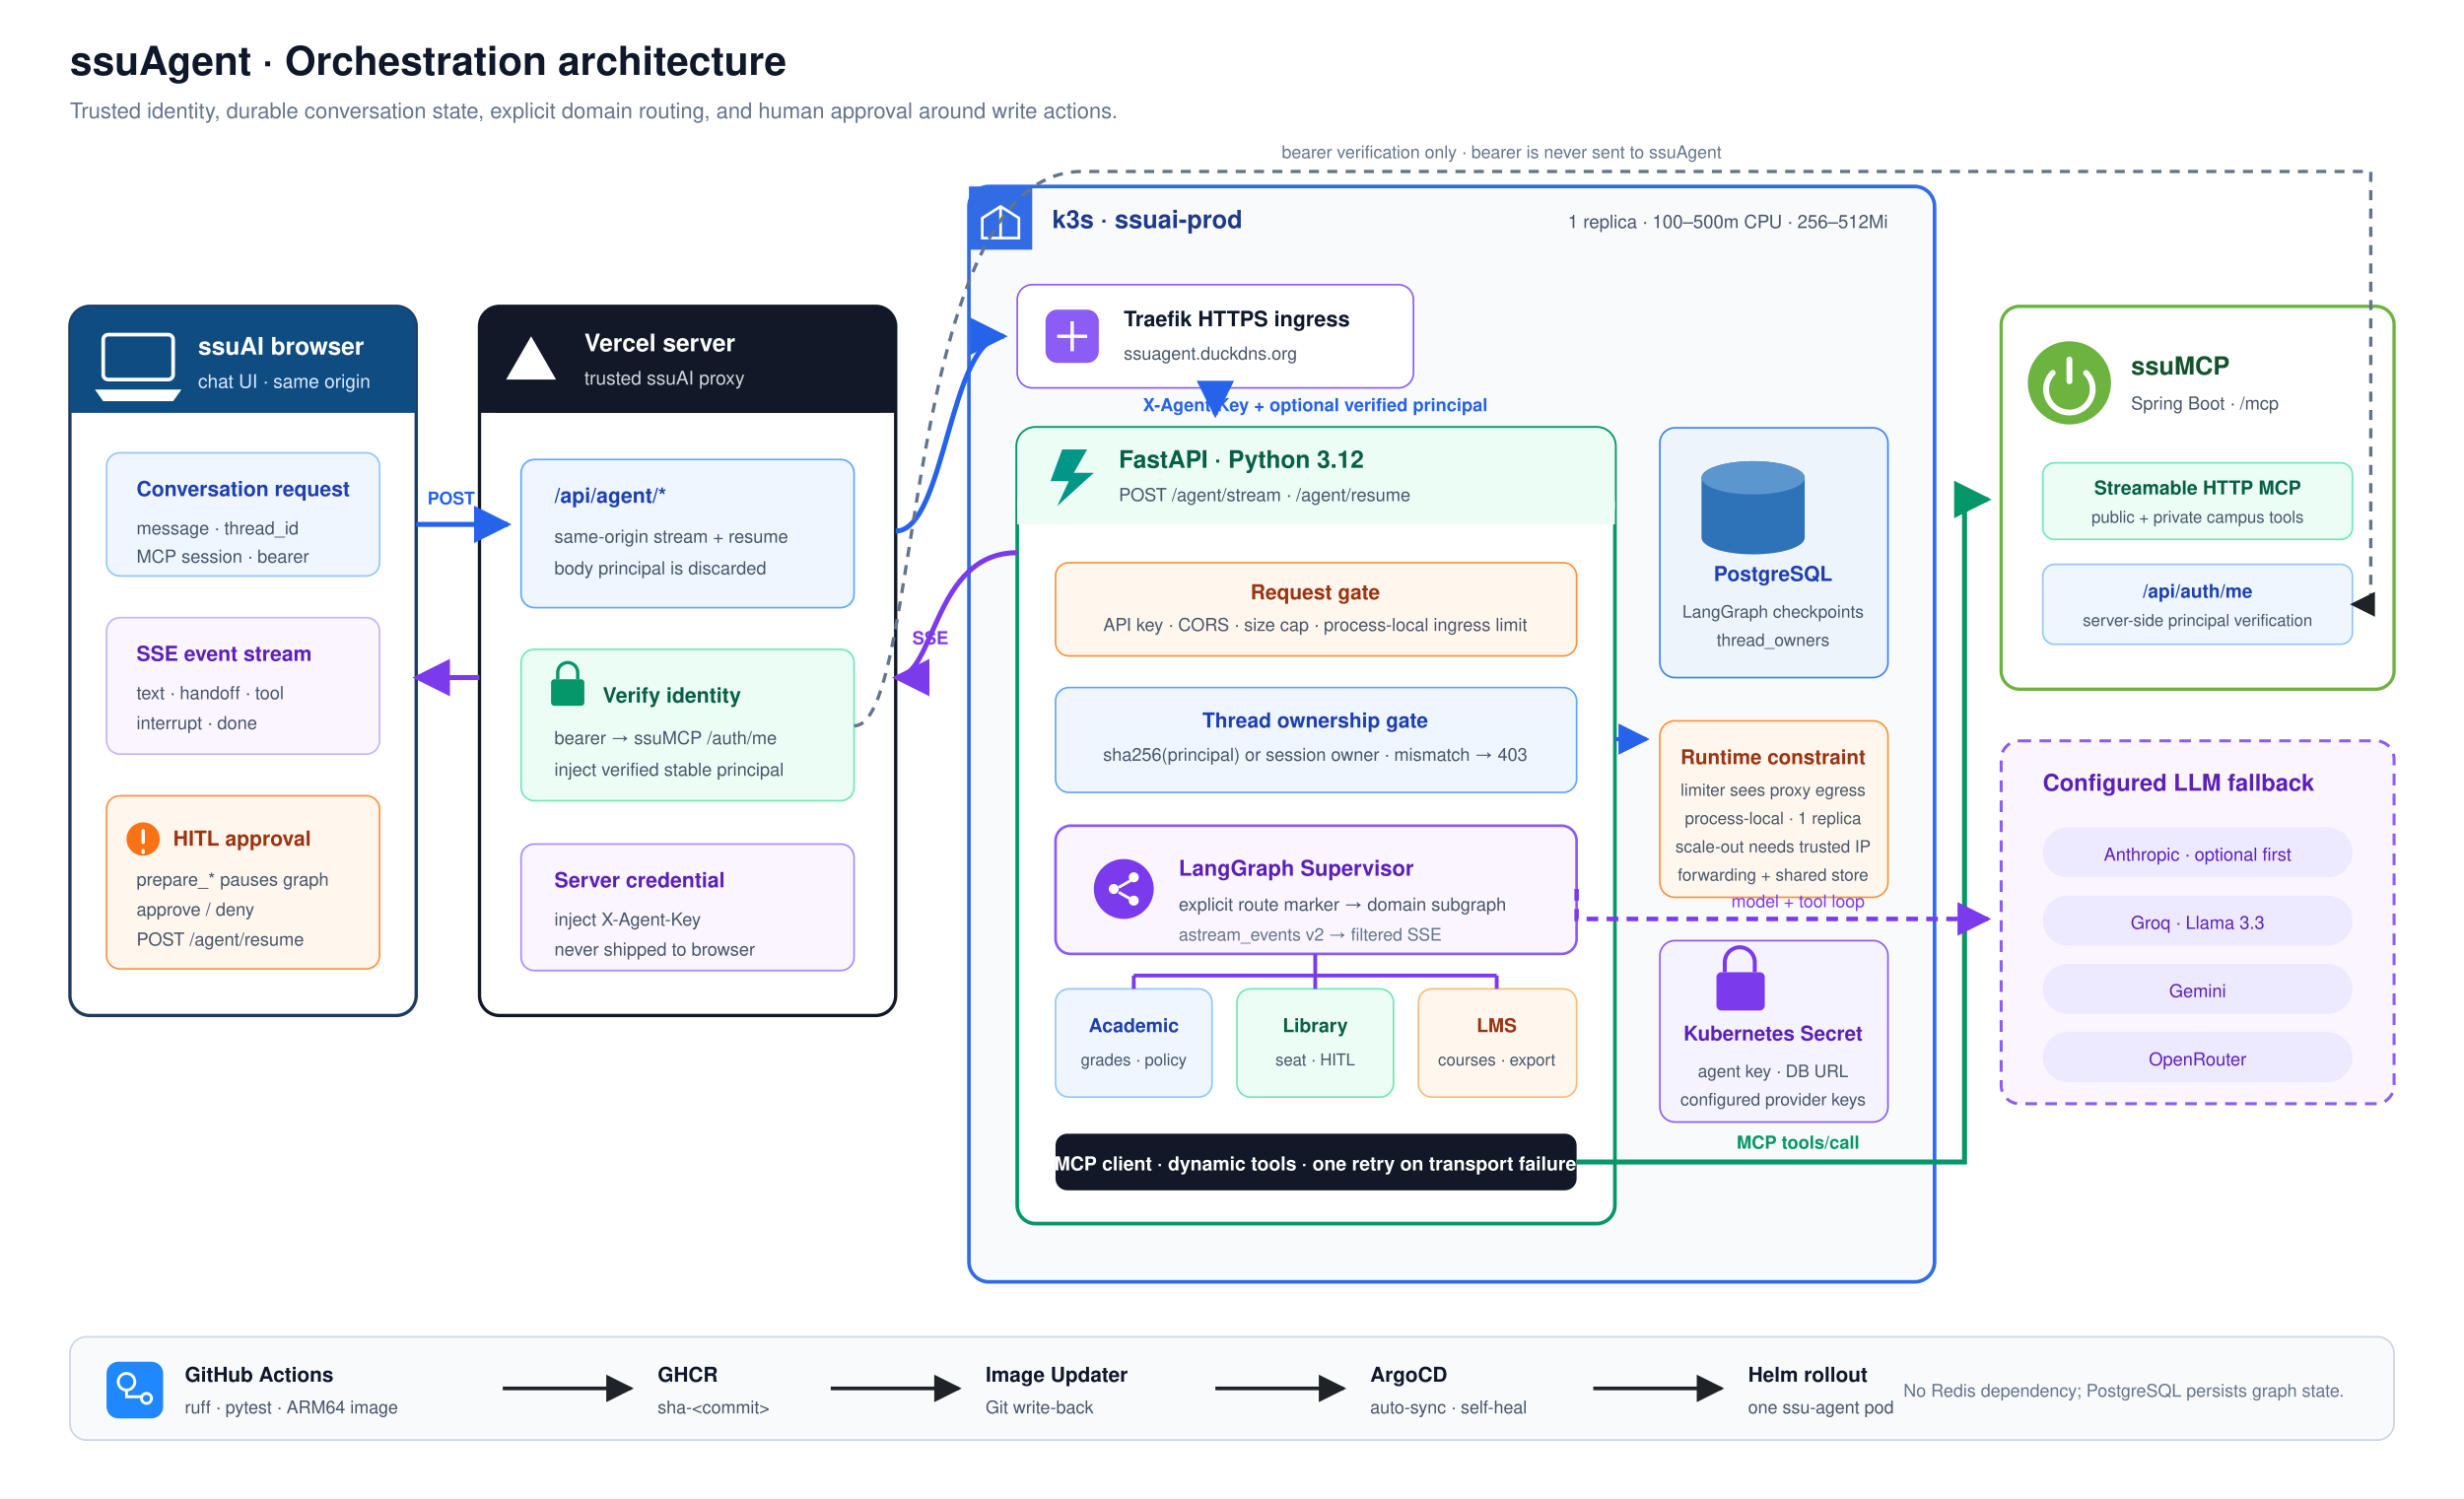
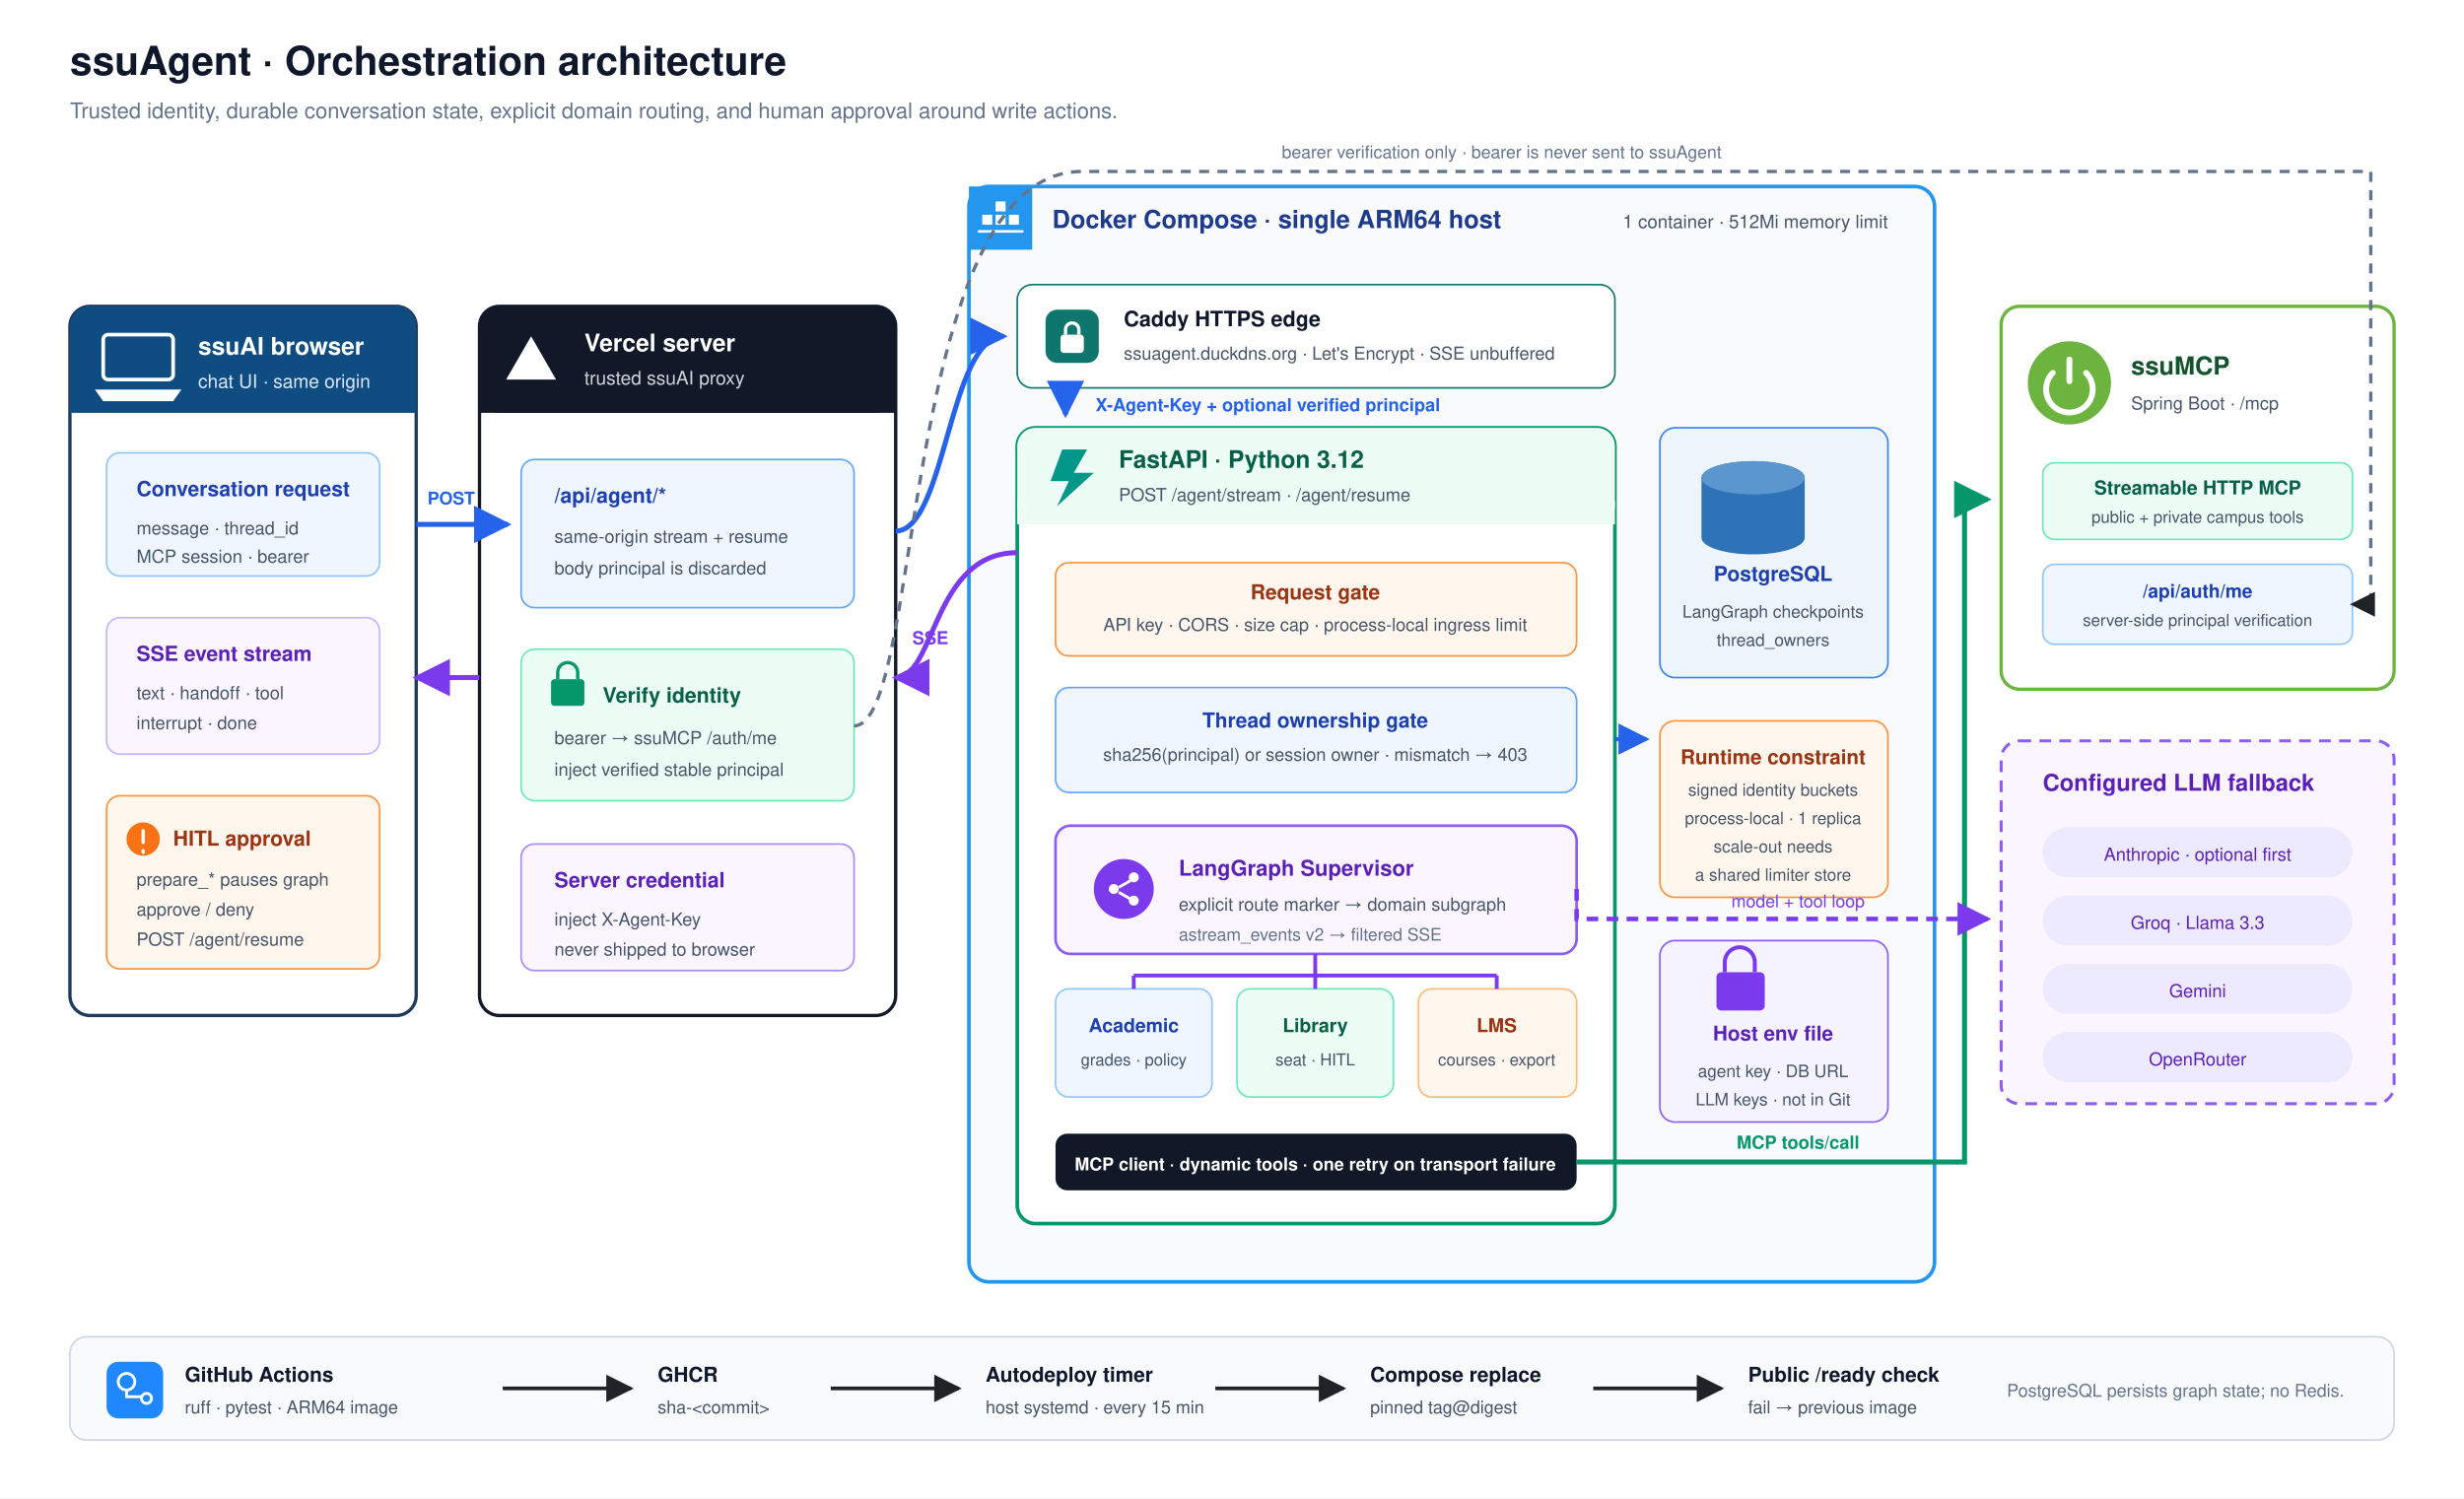
<svg xmlns="http://www.w3.org/2000/svg" viewBox="0 0 1480 900" role="img" aria-labelledby="title desc" font-family="-apple-system, BlinkMacSystemFont, 'Segoe UI', 'Noto Sans KR', Helvetica, Arial, sans-serif">
  <defs>
    <marker id="arrow" viewBox="0 0 10 10" refX="9" refY="5" markerWidth="7.5" markerHeight="7.5" orient="auto-start-reverse">
      <path d="M0 0 L10 5 L0 10 z" fill="#1f2328" />
    </marker>
    <marker id="arrowBlue" viewBox="0 0 10 10" refX="9" refY="5" markerWidth="7.5" markerHeight="7.5" orient="auto-start-reverse">
      <path d="M0 0 L10 5 L0 10 z" fill="#2563eb" />
    </marker>
    <marker id="arrowPurple" viewBox="0 0 10 10" refX="9" refY="5" markerWidth="7.5" markerHeight="7.5" orient="auto-start-reverse">
      <path d="M0 0 L10 5 L0 10 z" fill="#7c3aed" />
    </marker>
    <marker id="arrowGreen" viewBox="0 0 10 10" refX="9" refY="5" markerWidth="7.5" markerHeight="7.5" orient="auto-start-reverse">
      <path d="M0 0 L10 5 L0 10 z" fill="#059669" />
    </marker>
  </defs>
  <rect width="1480" height="900" fill="#ffffff" />
  <text x="42" y="45" font-size="24" font-weight="750" fill="#0f172a">ssuAgent · Orchestration architecture</text>
  <text x="42" y="71" font-size="13" fill="#64748b">Trusted identity, durable conversation state, explicit domain routing, and human approval around write actions.</text>
  <g>
    <rect x="42" y="184" width="208" height="426" rx="12" fill="#ffffff" stroke="#1e3a5f" stroke-width="2" />
    <path d="M42 196 a12 12 0 0 1 12 -12 h184 a12 12 0 0 1 12 12 v52 H42 z" fill="#0f4c81" />
    <rect x="62" y="201" width="42" height="27" rx="3" fill="none" stroke="#ffffff" stroke-width="2.2" />
    <path d="M57 234 h52 l-5 7 H62 z" fill="#ffffff" />
    <text x="119" y="213" font-size="14.5" font-weight="700" fill="#ffffff">ssuAI browser</text>
    <text x="119" y="233" font-size="11.3" fill="#dbeafe">chat UI · same origin</text>
    <rect x="64" y="272" width="164" height="74" rx="8" fill="#eff6ff" stroke="#93c5fd" />
    <text x="82" y="298" font-size="12.5" font-weight="700" fill="#1e40af">Conversation request</text>
    <text x="82" y="321" font-size="10.8" fill="#475569">message · thread_id</text>
    <text x="82" y="338" font-size="10.8" fill="#475569">MCP session · bearer</text>
    <rect x="64" y="371" width="164" height="82" rx="8" fill="#faf5ff" stroke="#c4b5fd" />
    <text x="82" y="397" font-size="12.5" font-weight="700" fill="#5b21b6">SSE event stream</text>
    <text x="82" y="420" font-size="10.8" fill="#475569">text · handoff · tool</text>
    <text x="82" y="438" font-size="10.8" fill="#475569">interrupt · done</text>
    <rect x="64" y="478" width="164" height="104" rx="8" fill="#fff7ed" stroke="#fb923c" />
    <circle cx="86" cy="504" r="10" fill="#f97316" />
    <path d="M86 499 v7 M86 511 v1" stroke="#ffffff" stroke-width="2" stroke-linecap="round" />
    <text x="104" y="508" font-size="12.5" font-weight="700" fill="#9a3412">HITL approval</text>
    <text x="82" y="532" font-size="10.8" fill="#475569">prepare_* pauses graph</text>
    <text x="82" y="550" font-size="10.8" fill="#475569">approve / deny</text>
    <text x="82" y="568" font-size="10.8" fill="#475569">POST /agent/resume</text>
  </g>
  <g>
    <rect x="288" y="184" width="250" height="426" rx="12" fill="#ffffff" stroke="#111827" stroke-width="2" />
    <rect x="288" y="184" width="250" height="64" rx="12" fill="#111827" />
    <rect x="288" y="232" width="250" height="16" fill="#111827" />
    <path d="M319 202 l15 26 h-30 z" fill="#ffffff" />
    <text x="351" y="211" font-size="14.5" font-weight="700" fill="#ffffff">Vercel server</text>
    <text x="351" y="231" font-size="11.3" fill="#d1d5db">trusted ssuAI proxy</text>
    <rect x="313" y="276" width="200" height="89" rx="8" fill="#eff6ff" stroke="#60a5fa" />
    <text x="333" y="302" font-size="12.6" font-weight="700" fill="#1e40af">/api/agent/*</text>
    <text x="333" y="326" font-size="10.8" fill="#475569">same-origin stream + resume</text>
    <text x="333" y="345" font-size="10.8" fill="#475569">body principal is discarded</text>
    <rect x="313" y="390" width="200" height="91" rx="8" fill="#ecfdf5" stroke="#6ee7b7" />
    <rect x="331" y="408" width="20" height="16" rx="2" fill="#059669" />
    <path d="M335 408 v-4 a6 6 0 0 1 12 0 v4" fill="none" stroke="#059669" stroke-width="2" />
    <text x="362" y="422" font-size="12.6" font-weight="700" fill="#065f46">Verify identity</text>
    <text x="333" y="447" font-size="10.8" fill="#475569">bearer → ssuMCP /auth/me</text>
    <text x="333" y="466" font-size="10.8" fill="#475569">inject verified stable principal</text>
    <rect x="313" y="507" width="200" height="76" rx="8" fill="#faf5ff" stroke="#a78bfa" />
    <text x="333" y="533" font-size="12.6" font-weight="700" fill="#5b21b6">Server credential</text>
    <text x="333" y="556" font-size="10.8" fill="#475569">inject X-Agent-Key</text>
    <text x="333" y="574" font-size="10.8" fill="#475569">never shipped to browser</text>
  </g>
  <g>
-     <rect x="582" y="112" width="580" height="658" rx="12" fill="#f8fafc" stroke="#326ce5" stroke-width="2.2" />
-     <rect x="582" y="112" width="38" height="38" fill="#326ce5" />
-     <path d="M590 131 l11 -7 11 7 v12 h-22 z M601 124 v19" fill="none" stroke="#ffffff" stroke-width="1.6" />
-     <text x="632" y="137" font-size="15" font-weight="700" fill="#1e3a8a">k3s · ssuai-prod</text>
-     <text x="1134" y="137" text-anchor="end" font-size="11" fill="#475569">1 replica · 100–500m CPU · 256–512Mi</text>
-     <rect x="611" y="171" width="238" height="62" rx="9" fill="#ffffff" stroke="#8b5cf6" />
-     <rect x="628" y="186" width="32" height="32" rx="7" fill="#8b5cf6" />
-     <path d="M635 202 h18 M644 193 v18" stroke="#ffffff" stroke-width="2" />
-     <text x="675" y="196" font-size="12.8" font-weight="700" fill="#0f172a">Traefik HTTPS ingress</text>
-     <text x="675" y="216" font-size="10.7" fill="#475569">ssuagent.duckdns.org</text>
+     <rect x="582" y="112" width="580" height="658" rx="12" fill="#f8fafc" stroke="#2496ed" stroke-width="2.2" />
+     <rect x="582" y="112" width="38" height="38" fill="#2496ed" />
+     <path d="M590 129 h6 v6 h-6 z M598 129 h6 v6 h-6 z M606 129 h6 v6 h-6 z M598 121 h6 v6 h-6 z" fill="#ffffff" />
+     <path d="M588 139 h26" stroke="#ffffff" stroke-width="1.6" stroke-linecap="round" />
+     <text x="632" y="137" font-size="15" font-weight="700" fill="#1e3a8a">Docker Compose · single ARM64 host</text>
+     <text x="1134" y="137" text-anchor="end" font-size="11" fill="#475569">1 container · 512Mi memory limit</text>
+     <rect x="611" y="171" width="359" height="62" rx="9" fill="#ffffff" stroke="#0f766e" />
+     <rect x="628" y="186" width="32" height="32" rx="7" fill="#0f766e" />
+     <rect x="637" y="201" width="14" height="11" rx="2" fill="#ffffff" />
+     <path d="M640 201 v-3 a4 4 0 0 1 8 0 v3" fill="none" stroke="#ffffff" stroke-width="2" />
+     <text x="675" y="196" font-size="12.8" font-weight="700" fill="#0f172a">Caddy HTTPS edge</text>
+     <text x="675" y="216" font-size="10.7" fill="#475569">ssuagent.duckdns.org · Let's Encrypt · SSE unbuffered</text>
    <rect x="611" y="257" width="359" height="478" rx="11" fill="#ffffff" stroke="#059669" stroke-width="2.2" />
    <rect x="611" y="257" width="359" height="58" rx="11" fill="#ecfdf5" />
    <rect x="611" y="301" width="359" height="14" fill="#ecfdf5" />
    <path d="M638 270 l15 0 -8 14 h12 l-22 20 7 -15 h-11 z" fill="#009688" />
    <text x="672" y="281" font-size="14.5" font-weight="750" fill="#065f46">FastAPI · Python 3.12</text>
    <text x="672" y="301" font-size="10.8" fill="#475569">POST /agent/stream · /agent/resume</text>
    <rect x="634" y="338" width="313" height="56" rx="8" fill="#fff7ed" stroke="#fb923c" />
    <text x="790" y="360" text-anchor="middle" font-size="12.4" font-weight="700" fill="#9a3412">Request gate</text>
    <text x="790" y="379" text-anchor="middle" font-size="10.7" fill="#475569">API key · CORS · size cap · process-local ingress limit</text>
    <rect x="634" y="413" width="313" height="63" rx="8" fill="#eff6ff" stroke="#60a5fa" />
    <text x="790" y="437" text-anchor="middle" font-size="12.4" font-weight="700" fill="#1e40af">Thread ownership gate</text>
    <text x="790" y="457" text-anchor="middle" font-size="10.7" fill="#475569">sha256(principal) or session owner · mismatch → 403</text>
    <rect x="634" y="496" width="313" height="77" rx="9" fill="#faf5ff" stroke="#8b5cf6" stroke-width="1.6" />
    <circle cx="675" cy="534" r="18" fill="#7c3aed" />
    <circle cx="669" cy="534" r="3" fill="#ffffff" />
    <circle cx="681" cy="527" r="3" fill="#ffffff" />
    <circle cx="681" cy="541" r="3" fill="#ffffff" />
    <path d="M672 533 l7 -4 M672 536 l7 4" stroke="#ffffff" stroke-width="1.7" />
    <text x="708" y="526" font-size="13" font-weight="750" fill="#5b21b6">LangGraph Supervisor</text>
    <text x="708" y="547" font-size="10.8" fill="#475569">explicit route marker → domain subgraph</text>
    <text x="708" y="565" font-size="10.4" fill="#64748b">astream_events v2 → filtered SSE</text>
    <rect x="634" y="594" width="94" height="65" rx="8" fill="#eff6ff" stroke="#93c5fd" />
    <text x="681" y="620" text-anchor="middle" font-size="11.5" font-weight="700" fill="#1e40af">Academic</text>
    <text x="681" y="640" text-anchor="middle" font-size="9.9" fill="#475569">grades · policy</text>
    <rect x="743" y="594" width="94" height="65" rx="8" fill="#ecfdf5" stroke="#6ee7b7" />
    <text x="790" y="620" text-anchor="middle" font-size="11.5" font-weight="700" fill="#065f46">Library</text>
    <text x="790" y="640" text-anchor="middle" font-size="9.9" fill="#475569">seat · HITL</text>
    <rect x="852" y="594" width="95" height="65" rx="8" fill="#fff7ed" stroke="#fdba74" />
    <text x="899" y="620" text-anchor="middle" font-size="11.5" font-weight="700" fill="#9a3412">LMS</text>
    <text x="899" y="640" text-anchor="middle" font-size="9.9" fill="#475569">courses · export</text>
    <path d="M790 573 V586" stroke="#7c3aed" stroke-width="2.3" />
    <path d="M681 586 H899" stroke="#7c3aed" stroke-width="2.3" />
    <path d="M681 586 V594 M790 586 V594 M899 586 V594" stroke="#7c3aed" stroke-width="2.3" />
    <rect x="634" y="681" width="313" height="34" rx="7" fill="#111827" />
-     <text x="790" y="703" text-anchor="middle" font-size="11.5" font-weight="650" fill="#ffffff">MCP client · dynamic tools · one retry on transport failure</text>
+     <text x="790" y="703" text-anchor="middle" font-size="10.6" font-weight="650" fill="#ffffff">MCP client · dynamic tools · one retry on transport failure</text>
    <rect x="997" y="257" width="137" height="150" rx="9" fill="#eef4fb" stroke="#3b82f6" />
    <path d="M1022 287 a31 10 0 0 1 62 0 v36 a31 10 0 0 1 -62 0 z" fill="#2e73b8" />
    <ellipse cx="1053" cy="287" rx="31" ry="10" fill="#5b96cf" />
    <text x="1065" y="349" text-anchor="middle" font-size="12.4" font-weight="700" fill="#1e40af">PostgreSQL</text>
    <text x="1065" y="371" text-anchor="middle" font-size="10.3" fill="#475569">LangGraph checkpoints</text>
    <text x="1065" y="388" text-anchor="middle" font-size="10.3" fill="#475569">thread_owners</text>
    <rect x="997" y="433" width="137" height="106" rx="9" fill="#fff7ed" stroke="#fb923c" />
    <text x="1065" y="459" text-anchor="middle" font-size="12.2" font-weight="700" fill="#9a3412">Runtime constraint</text>
-     <text x="1065" y="478" text-anchor="middle" font-size="10.1" fill="#475569">limiter sees proxy egress</text>
+     <text x="1065" y="478" text-anchor="middle" font-size="10.1" fill="#475569">signed identity buckets</text>
    <text x="1065" y="495" text-anchor="middle" font-size="10.1" fill="#475569">process-local · 1 replica</text>
-     <text x="1065" y="512" text-anchor="middle" font-size="10.1" fill="#475569">scale-out needs trusted IP</text>
-     <text x="1065" y="529" text-anchor="middle" font-size="10.1" fill="#475569">forwarding + shared store</text>
+     <text x="1065" y="512" text-anchor="middle" font-size="10.1" fill="#475569">scale-out needs</text>
+     <text x="1065" y="529" text-anchor="middle" font-size="10.1" fill="#475569">a shared limiter store</text>
    <rect x="997" y="565" width="137" height="109" rx="9" fill="#f5f3ff" stroke="#8b5cf6" />
    <rect x="1031" y="584" width="29" height="23" rx="3" fill="#7c3aed" />
    <path d="M1036 584 v-6 a9 9 0 0 1 18 0 v6" fill="none" stroke="#7c3aed" stroke-width="2.4" />
-     <text x="1065" y="625" text-anchor="middle" font-size="12.2" font-weight="700" fill="#5b21b6">Kubernetes Secret</text>
+     <text x="1065" y="625" text-anchor="middle" font-size="12.2" font-weight="700" fill="#5b21b6">Host env file</text>
    <text x="1065" y="647" text-anchor="middle" font-size="10.3" fill="#475569">agent key · DB URL</text>
-     <text x="1065" y="664" text-anchor="middle" font-size="10.3" fill="#475569">configured provider keys</text>
+     <text x="1065" y="664" text-anchor="middle" font-size="10.3" fill="#475569">LLM keys · not in Git</text>
  </g>
  <g>
    <rect x="1202" y="184" width="236" height="230" rx="11" fill="#ffffff" stroke="#6db33f" stroke-width="2" />
    <circle cx="1243" cy="230" r="25" fill="#6db33f" />
    <path d="M1243 216 v13 M1233 224 a14 14 0 1 0 20 0" fill="none" stroke="#ffffff" stroke-width="3.5" stroke-linecap="round" />
    <text x="1280" y="225" font-size="15" font-weight="750" fill="#14532d">ssuMCP</text>
    <text x="1280" y="246" font-size="10.8" fill="#475569">Spring Boot · /mcp</text>
    <rect x="1227" y="278" width="186" height="46" rx="7" fill="#ecfdf5" stroke="#6ee7b7" />
    <text x="1320" y="297" text-anchor="middle" font-size="11.5" font-weight="700" fill="#065f46">Streamable HTTP MCP</text>
    <text x="1320" y="314" text-anchor="middle" font-size="9.9" fill="#475569">public + private campus tools</text>
    <rect x="1227" y="339" width="186" height="48" rx="7" fill="#eff6ff" stroke="#93c5fd" />
    <text x="1320" y="359" text-anchor="middle" font-size="11.3" font-weight="700" fill="#1e40af">/api/auth/me</text>
    <text x="1320" y="376" text-anchor="middle" font-size="9.9" fill="#475569">server-side principal verification</text>
    <rect x="1202" y="445" width="236" height="218" rx="11" fill="#faf5ff" stroke="#8b5cf6" stroke-width="1.8" stroke-dasharray="7 5" />
    <text x="1227" y="475" font-size="14" font-weight="700" fill="#5b21b6">Configured LLM fallback</text>
    <rect x="1227" y="497" width="186" height="30" rx="15" fill="#ede9fe" />
    <text x="1320" y="517" text-anchor="middle" font-size="10.8" fill="#5b21b6">Anthropic · optional first</text>
    <rect x="1227" y="538" width="186" height="30" rx="15" fill="#ede9fe" />
    <text x="1320" y="558" text-anchor="middle" font-size="10.8" fill="#5b21b6">Groq · Llama 3.3</text>
    <rect x="1227" y="579" width="186" height="30" rx="15" fill="#ede9fe" />
    <text x="1320" y="599" text-anchor="middle" font-size="10.8" fill="#5b21b6">Gemini</text>
    <rect x="1227" y="620" width="186" height="30" rx="15" fill="#ede9fe" />
    <text x="1320" y="640" text-anchor="middle" font-size="10.8" fill="#5b21b6">OpenRouter</text>
  </g>
  <path d="M250 315 H305" fill="none" stroke="#2563eb" stroke-width="3" marker-end="url(#arrowBlue)" />
  <text x="271" y="303" text-anchor="middle" font-size="10.5" font-weight="650" fill="#2563eb">POST</text>
  <path d="M538 319 C568 319 570 202 603 202" fill="none" stroke="#2563eb" stroke-width="3" marker-end="url(#arrowBlue)" />
-   <path d="M730 233 V249" fill="none" stroke="#2563eb" stroke-width="3" marker-end="url(#arrowBlue)" />
-   <text x="790" y="247" text-anchor="middle" font-size="10.8" font-weight="650" fill="#2563eb">X-Agent-Key + optional verified principal</text>
+   <path d="M640 233 V249" fill="none" stroke="#2563eb" stroke-width="3" marker-end="url(#arrowBlue)" />
+   <text x="658" y="247" font-size="10.8" font-weight="650" fill="#2563eb">X-Agent-Key + optional verified principal</text>
  <path d="M611 332 C560 332 562 407 538 407" fill="none" stroke="#7c3aed" stroke-width="3" marker-end="url(#arrowPurple)" />
  <path d="M288 407 H250" fill="none" stroke="#7c3aed" stroke-width="3" marker-end="url(#arrowPurple)" />
  <text x="548" y="387" font-size="10.8" font-weight="650" fill="#7c3aed">SSE</text>
  <path d="M970 444 H989" fill="none" stroke="#2563eb" stroke-width="2.5" marker-end="url(#arrowBlue)" />
  <path d="M947 698 H1180 V300 H1194" fill="none" stroke="#059669" stroke-width="3" marker-end="url(#arrowGreen)" />
  <text x="1080" y="690" text-anchor="middle" font-size="10.8" font-weight="650" fill="#059669">MCP tools/call</text>
  <path d="M947 534 V552 H1194" fill="none" stroke="#7c3aed" stroke-width="2.7" stroke-dasharray="7 5" marker-end="url(#arrowPurple)" />
  <text x="1080" y="545" text-anchor="middle" font-size="10.5" fill="#7c3aed">model + tool loop</text>
  <path d="M513 436 C555 436 540 103 650 103 H1424 V363 H1413" fill="none" stroke="#64748b" stroke-width="2" stroke-dasharray="6 5" marker-end="url(#arrow)" />
  <text x="902" y="95" text-anchor="middle" font-size="10.5" fill="#64748b">bearer verification only · bearer is never sent to ssuAgent</text>
  <g>
    <rect x="42" y="803" width="1396" height="62" rx="10" fill="#f8fafc" stroke="#cbd5e1" />
    <rect x="64" y="818" width="34" height="34" rx="7" fill="#2088ff" />
    <circle cx="76" cy="830" r="5" fill="none" stroke="#ffffff" stroke-width="1.7" />
    <circle cx="88" cy="840" r="3" fill="none" stroke="#ffffff" stroke-width="1.7" />
    <path d="M76 835 v4 h9" stroke="#ffffff" stroke-width="1.7" fill="none" />
    <text x="111" y="830" font-size="12.3" font-weight="700" fill="#0f172a">GitHub Actions</text>
    <text x="111" y="849" font-size="10.6" fill="#475569">ruff · pytest · ARM64 image</text>
    <path d="M302 834 H379" fill="none" stroke="#1f2328" stroke-width="2.2" marker-end="url(#arrow)" />
    <text x="395" y="830" font-size="12.3" font-weight="700" fill="#0f172a">GHCR</text>
    <text x="395" y="849" font-size="10.6" fill="#475569">sha-&lt;commit&gt;</text>
    <path d="M499 834 H576" fill="none" stroke="#1f2328" stroke-width="2.2" marker-end="url(#arrow)" />
-     <text x="592" y="830" font-size="12.3" font-weight="700" fill="#0f172a">Image Updater</text>
-     <text x="592" y="849" font-size="10.6" fill="#475569">Git write-back</text>
+     <text x="592" y="830" font-size="12.3" font-weight="700" fill="#0f172a">Autodeploy timer</text>
+     <text x="592" y="849" font-size="10.6" fill="#475569">host systemd · every 15 min</text>
    <path d="M730 834 H807" fill="none" stroke="#1f2328" stroke-width="2.2" marker-end="url(#arrow)" />
-     <text x="823" y="830" font-size="12.3" font-weight="700" fill="#0f172a">ArgoCD</text>
-     <text x="823" y="849" font-size="10.6" fill="#475569">auto-sync · self-heal</text>
+     <text x="823" y="830" font-size="12.3" font-weight="700" fill="#0f172a">Compose replace</text>
+     <text x="823" y="849" font-size="10.6" fill="#475569">pinned tag@digest</text>
    <path d="M957 834 H1034" fill="none" stroke="#1f2328" stroke-width="2.2" marker-end="url(#arrow)" />
-     <text x="1050" y="830" font-size="12.3" font-weight="700" fill="#0f172a">Helm rollout</text>
-     <text x="1050" y="849" font-size="10.6" fill="#475569">one ssu-agent pod</text>
-     <text x="1408" y="839" text-anchor="end" font-size="10.6" fill="#64748b">No Redis dependency; PostgreSQL persists graph state.</text>
+     <text x="1050" y="830" font-size="12.3" font-weight="700" fill="#0f172a">Public /ready check</text>
+     <text x="1050" y="849" font-size="10.6" fill="#475569">fail → previous image</text>
+     <text x="1408" y="839" text-anchor="end" font-size="10.6" fill="#64748b">PostgreSQL persists graph state; no Redis.</text>
  </g>
</svg>
